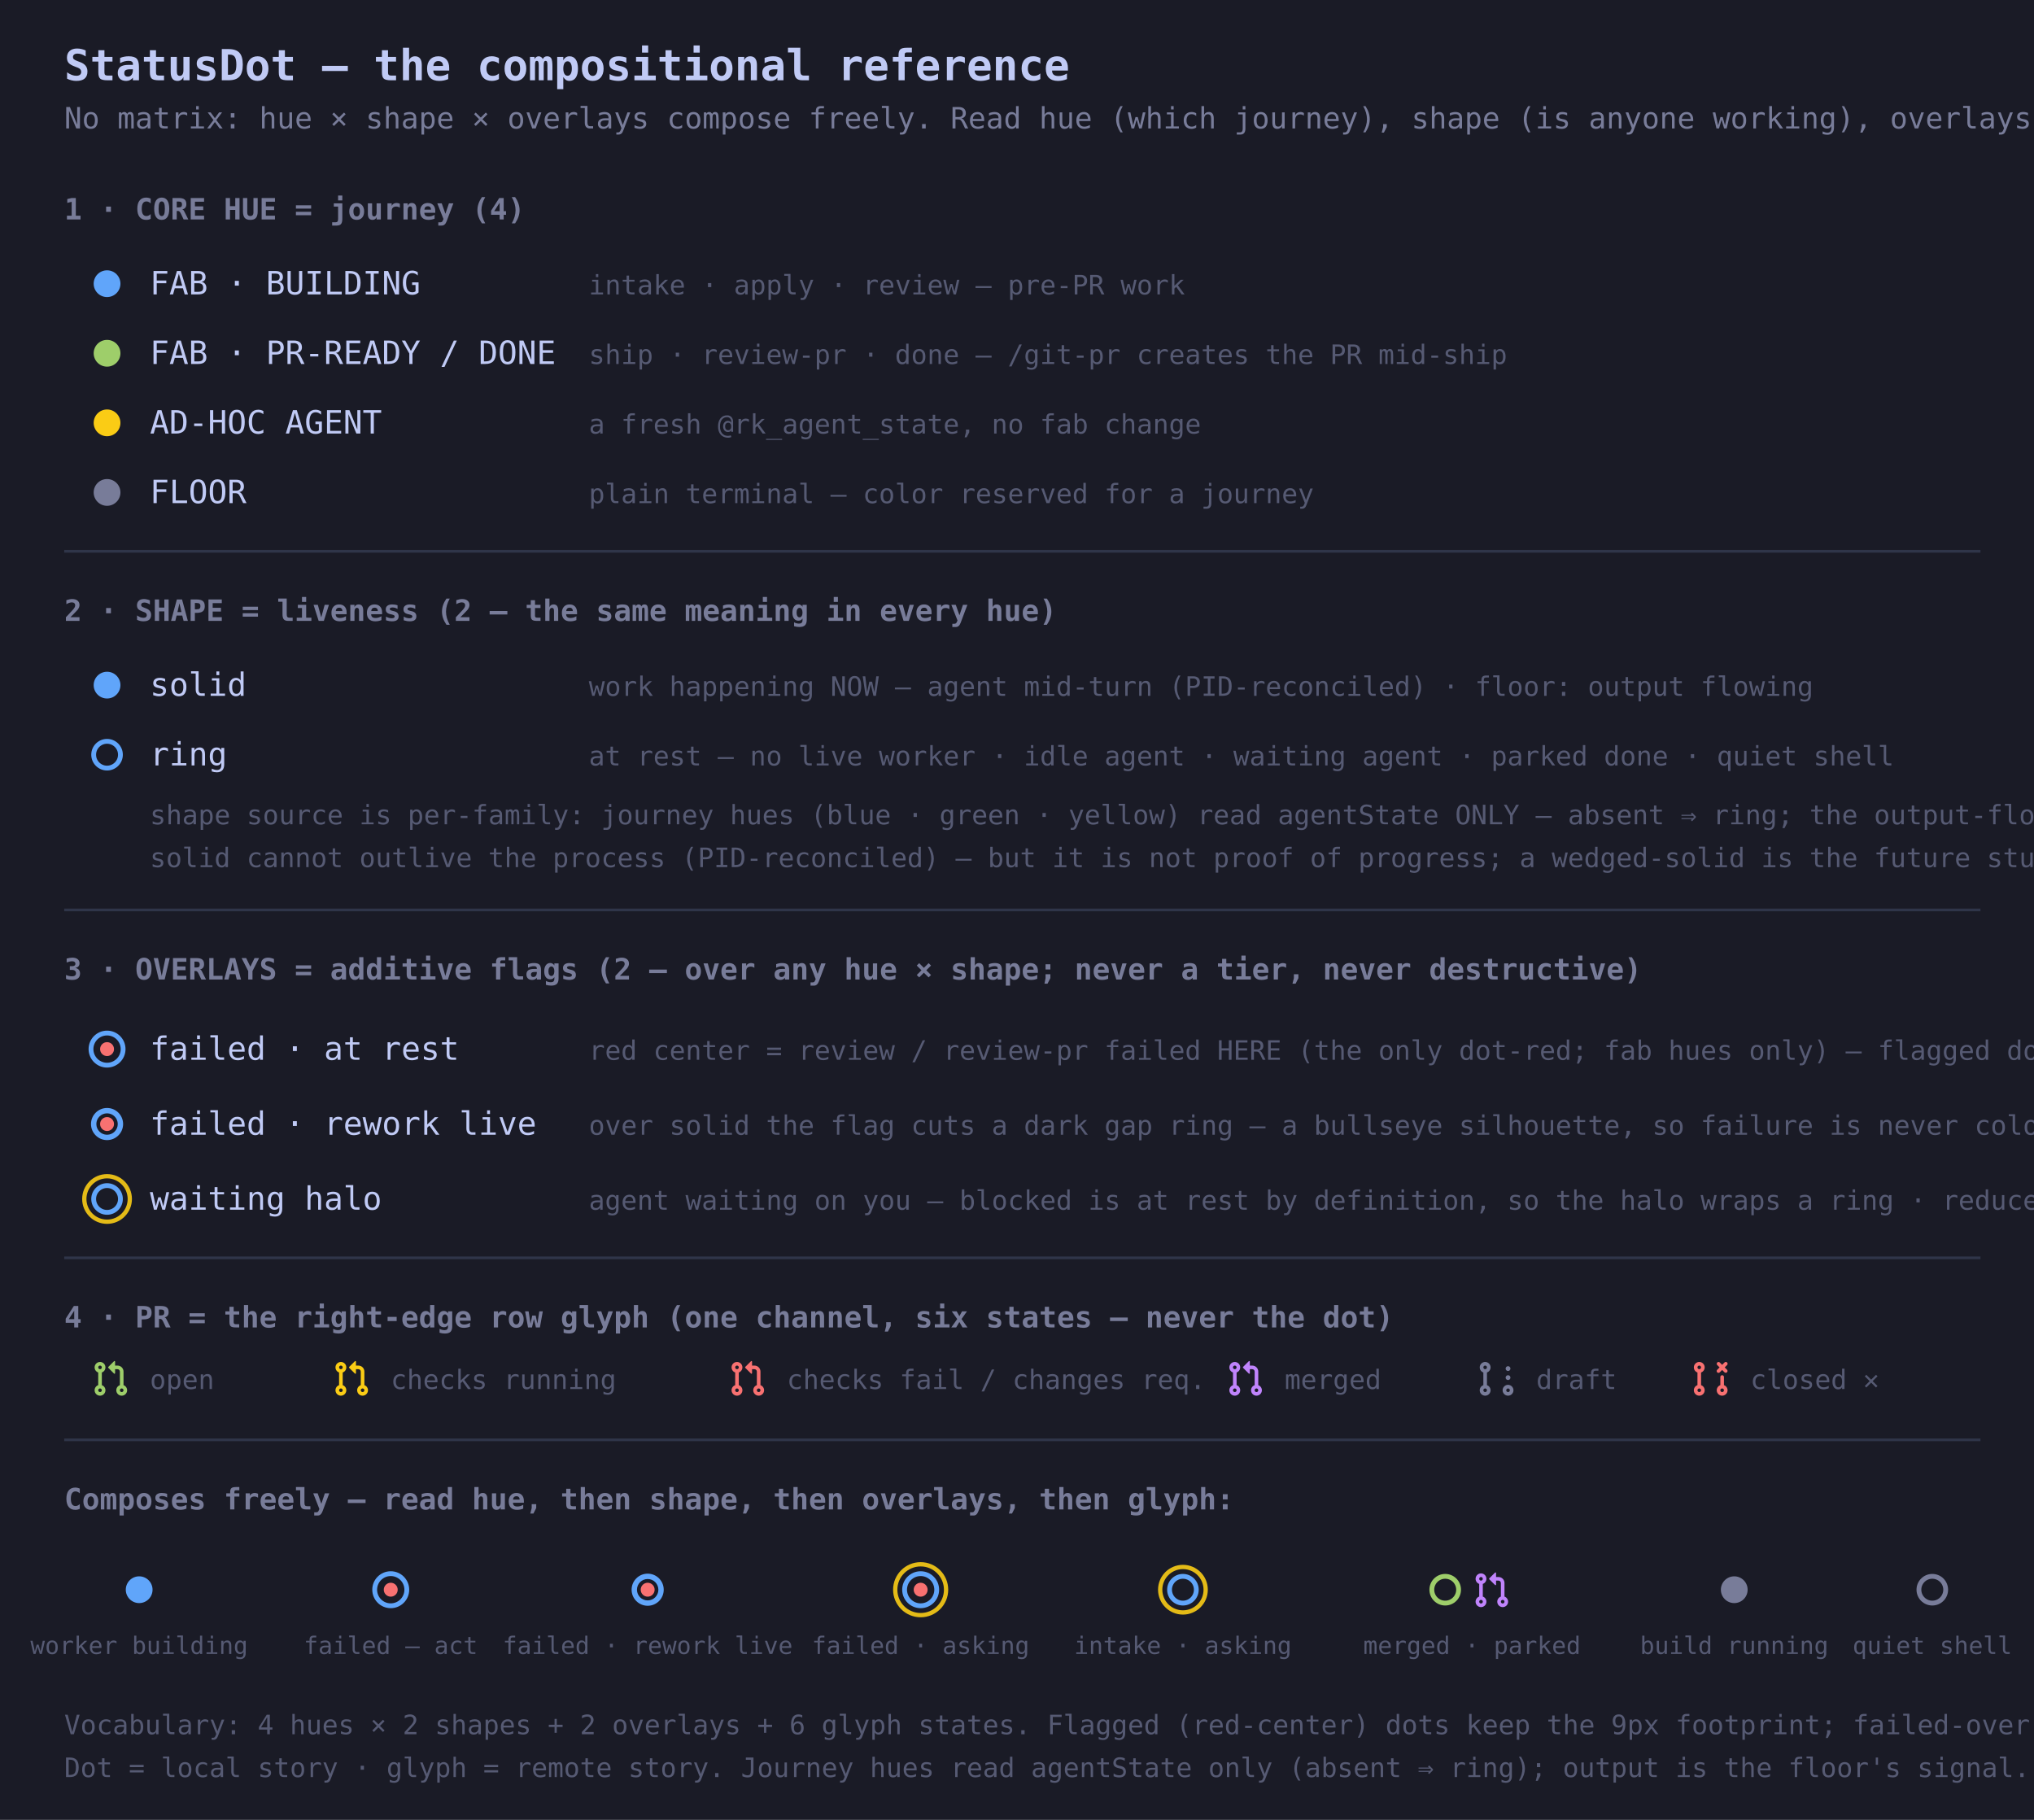
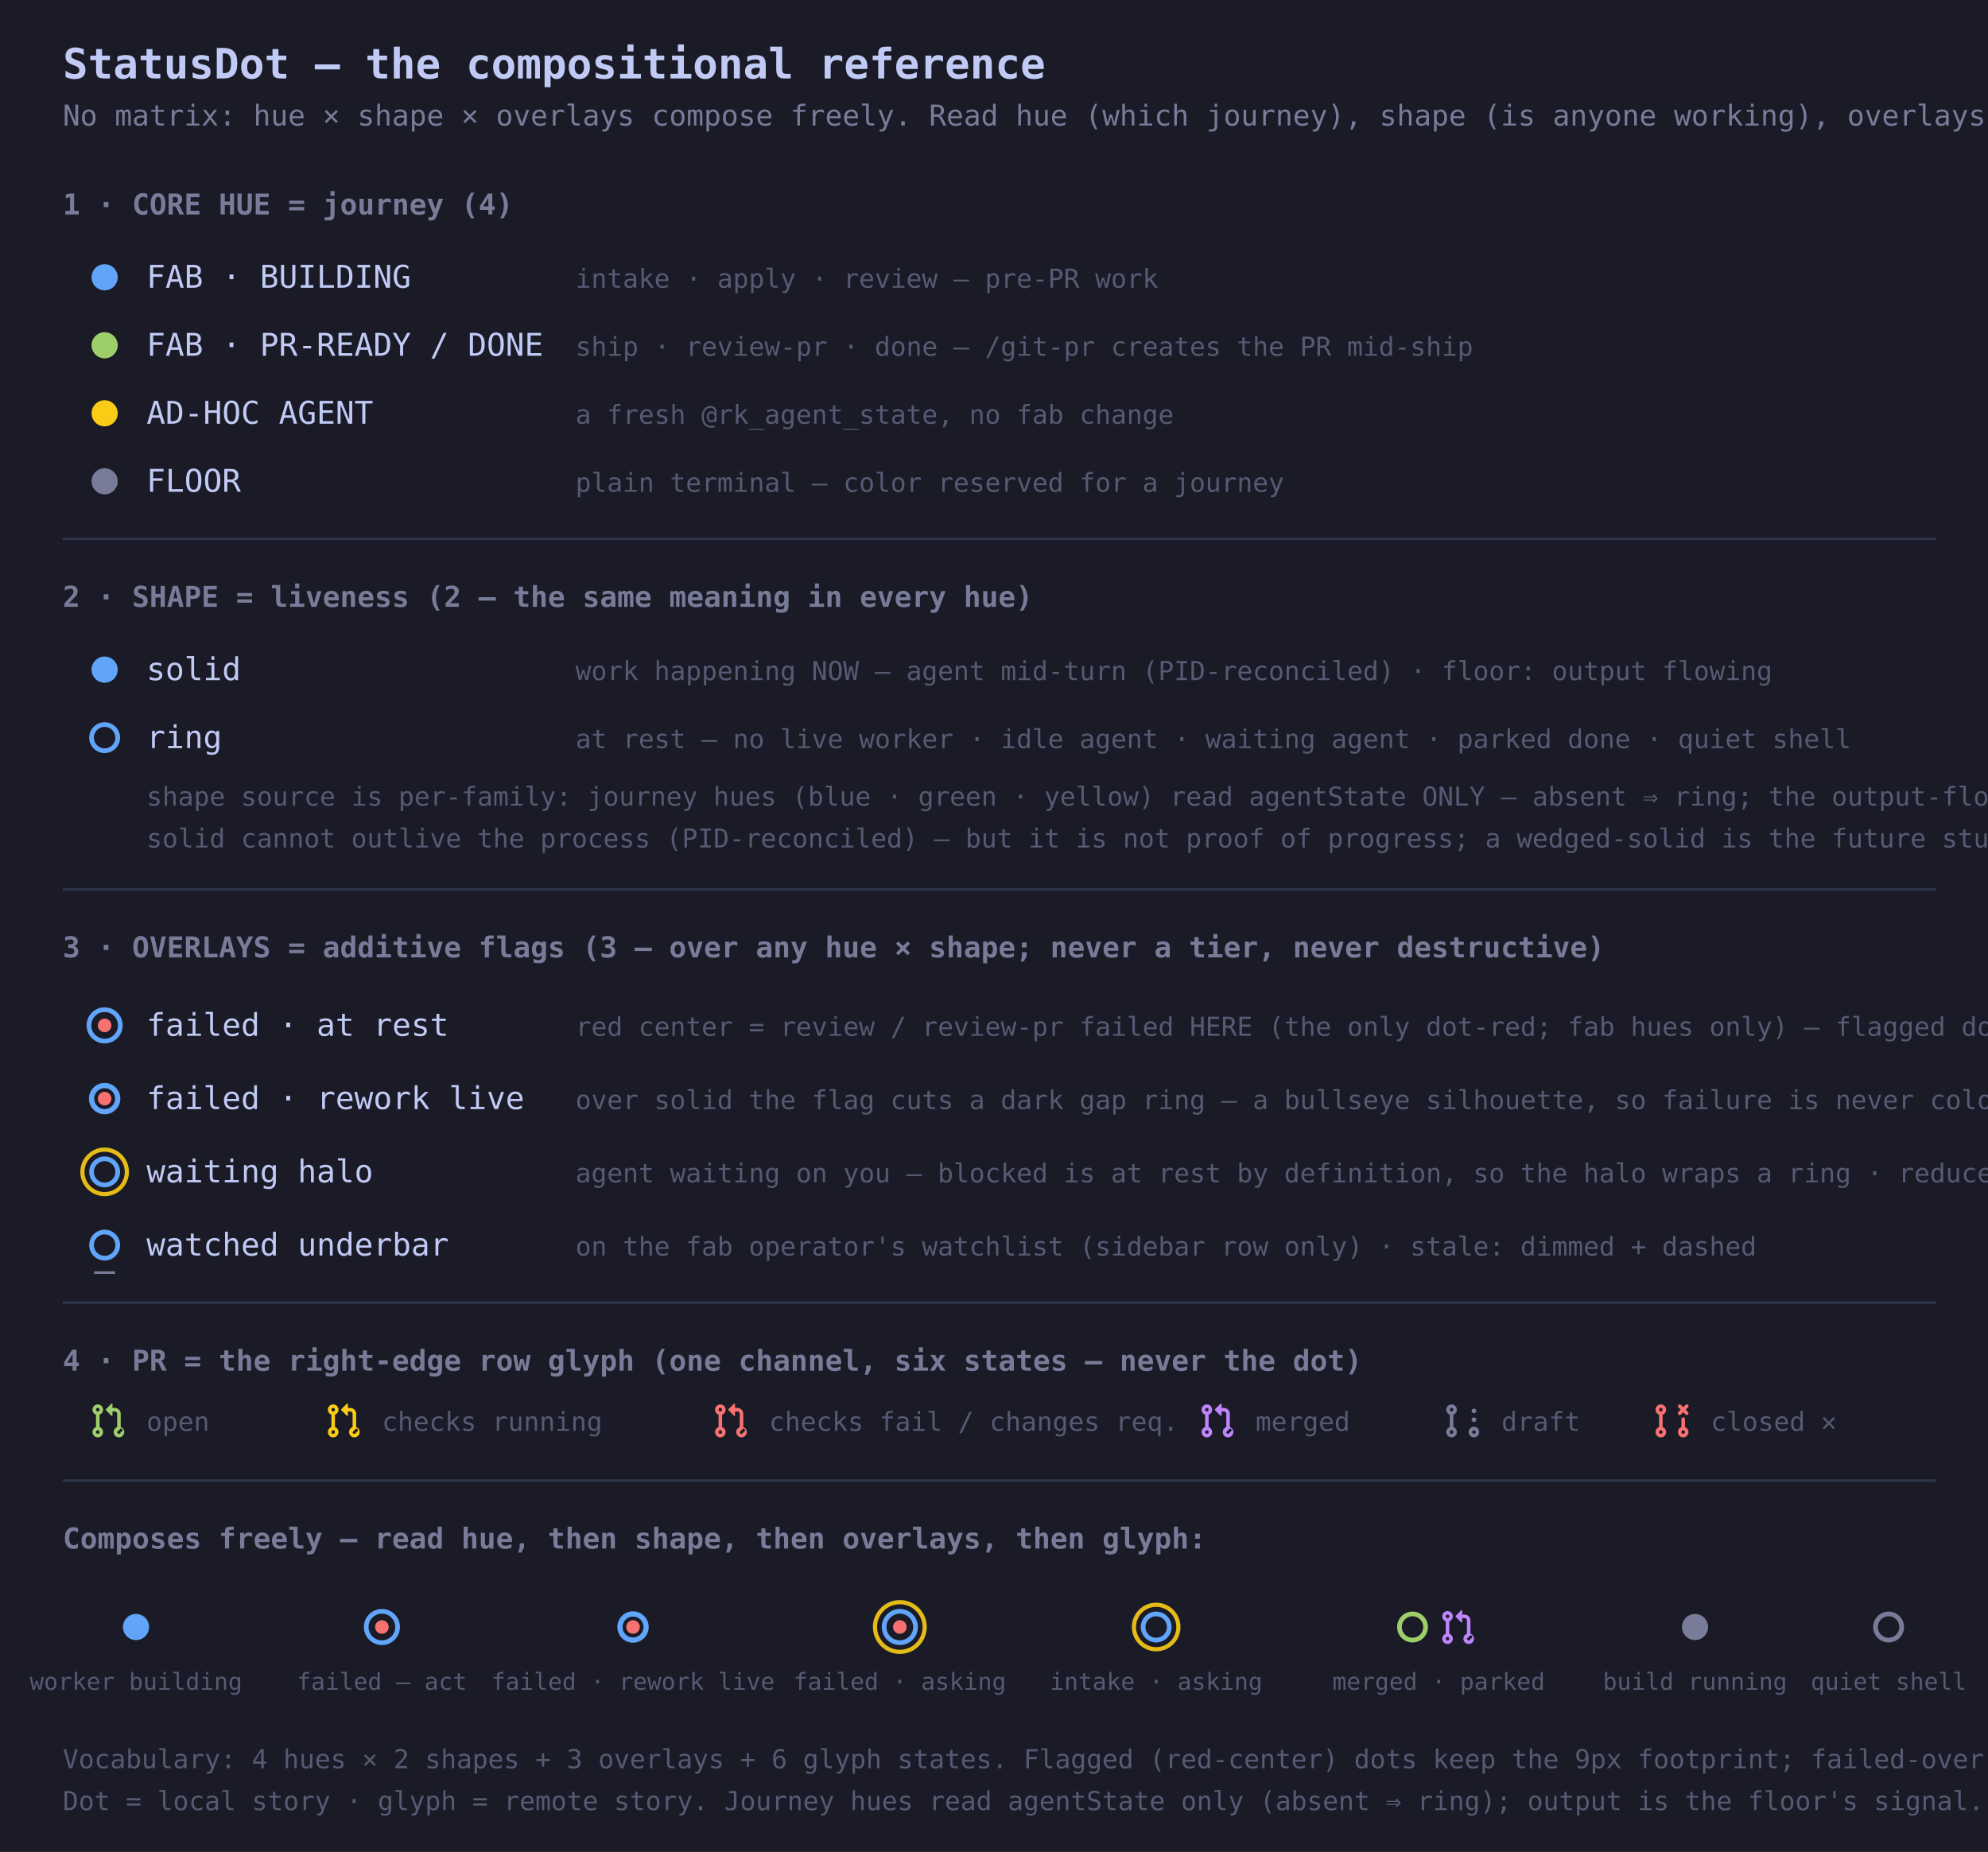
- <svg xmlns="http://www.w3.org/2000/svg" width="760" height="680" viewBox="0 0 760 680" font-family="ui-monospace, SFMono-Regular, Menlo, Consolas, monospace">
+ <svg xmlns="http://www.w3.org/2000/svg" width="760" height="708" viewBox="0 0 760 708" font-family="ui-monospace, SFMono-Regular, Menlo, Consolas, monospace">
  <defs>
    <path id="prClosedB" d="M3.25 1A2.25 2.25 0 0 1 4 5.372v5.256a2.251 2.251 0 1 1-1.5 0V5.372A2.251 2.251 0 0 1 3.25 1Zm9.5 5.5a.75.75 0 0 1 .75.75v3.378a2.251 2.251 0 1 1-1.5 0V7.25a.75.75 0 0 1 .75-.75Zm-2.03-5.273a.75.75 0 0 1 1.06 0l.97.97.97-.97a.748.748 0 0 1 1.265.332.75.75 0 0 1-.205.729l-.97.97.97.97a.751.751 0 0 1-.018 1.042.751.751 0 0 1-1.042.018l-.97-.97-.97.97a.749.749 0 0 1-1.275-.326.749.749 0 0 1 .215-.734l.97-.97-.97-.97a.75.75 0 0 1 0-1.06ZM2.5 3.25a.75.75 0 1 0 1.5 0 .75.75 0 0 0-1.5 0ZM3.25 12a.75.75 0 1 0 0 1.5.75.75 0 0 0 0-1.5Zm9.5 0a.75.75 0 1 0 0 1.5.75.75 0 0 0 0-1.5Z" />
    <path id="prDraftB" fill-rule="evenodd" d="M3.25 1A2.25 2.25 0 0 1 4 5.372v5.256a2.251 2.251 0 1 1-1.5 0V5.372A2.251 2.251 0 0 1 3.25 1ZM2.5 3.25a.75.75 0 1 0 1.5 0 .75.75 0 0 0-1.5 0ZM3.25 12a.75.75 0 1 0 0 1.5.75.75 0 0 0 0-1.5ZM12.75 10.5a2.25 2.25 0 1 1 0 4.5 2.25 2.25 0 0 1 0-4.5ZM12.75 12a.75.75 0 1 0 0 1.5.75.75 0 0 0 0-1.5ZM12.75 2.75a1 1 0 1 1 0 2 1 1 0 0 1 0-2ZM12.75 6.5a1 1 0 1 1 0 2 1 1 0 0 1 0-2Z" />
-     <path id="prB" d="M1.5 3.25a2.25 2.25 0 1 1 3 2.122v5.256a2.251 2.251 0 1 1-1.5 0V5.372A2.25 2.25 0 0 1 1.5 3.25Zm5.677-.177L9.573.677A.25.25 0 0 1 10 .854V2.5h1A2.5 2.5 0 0 1 13.5 5v5.628a2.251 2.251 0 1 1-1.5 0V5a1 1 0 0 0-1-1h-1v1.646a.25.25 0 0 1-.427.177L7.177 3.427a.25.25 0 0 1 0-.354ZM3.75 2.5a.75.75 0 1 0 0 1.5.75.75 0 0 0 0-1.5Zm0 9.5a.75.75 0 1 0 0 1.5.75.75 0 0 0 0-1.5Zm8.25.75a.75.75 0 1 0 1.5 0 .75.75 0 0 0-1.5 0Z" />
+     <path id="prB" d="M1.5 3.25a2.25 2.25 0 1 1 3 2.122v5.256a2.251 2.251 0 1 1-1.5 0V5.372A2.25 2.25 0 0 1 1.5 3.25Zm5.677-.177L9.573.677A.25.25 0 0 1 10 .854V2.5h1A2.5 2.5 0 0 1 13.5 5v5.628a2.251 2.251 0 1 1-1.5 0V5a1 1 0 0 0-1-1h-1v1.646a.25.25 0 0 1-.427.177L7.177 3.427a.25.25 0 0 1 0-.354ZM3.75 2.5a.75.75 0 1 0 0 1.5.75.75 0 0 0 0-1.5Zm0 9.5a.75.75 0 1 0 0 1.5.75.75 0 0 0 0-1.5Zm8.25.75a.75.75 0 1 0 1.5 0 .75.75 0 0 0 0-1.5Z" />
  </defs>
-   <rect x="0" y="0" width="760" height="680" fill="#1a1b26" />
+   <rect x="0" y="0" width="760" height="708" fill="#1a1b26" />
  <text x="24" y="30" font-size="16" font-weight="700" fill="#c0caf5">StatusDot — the compositional reference</text>
-   <text x="24" y="48" font-size="11" fill="#787c99">No matrix: hue × shape × overlays compose freely. Read hue (which journey), shape (is anyone working), overlays (failed · waiting), glyph (PR).</text>
+   <text x="24" y="48" font-size="11" fill="#787c99">No matrix: hue × shape × overlays compose freely. Read hue (which journey), shape (is anyone working), overlays (failed · waiting · watched), glyph (PR).</text>
  <text x="24" y="82" font-size="11" font-weight="700" fill="#787c99">1 · CORE HUE = journey (4)</text>
  <circle cx="40" cy="106" r="5" fill="#60a5fa" />
  <text x="56" y="110" font-size="12" fill="#c0caf5">FAB · BUILDING</text>
  <text x="220" y="110" font-size="10" fill="#565a73">intake · apply · review — pre-PR work</text>
  <circle cx="40" cy="132" r="5" fill="#9ece6a" />
  <text x="56" y="136" font-size="12" fill="#c0caf5">FAB · PR-READY / DONE</text>
  <text x="220" y="136" font-size="10" fill="#565a73">ship · review-pr · done — /git-pr creates the PR mid-ship</text>
  <circle cx="40" cy="158" r="5" fill="#facc15" />
  <text x="56" y="162" font-size="12" fill="#c0caf5">AD-HOC AGENT</text>
  <text x="220" y="162" font-size="10" fill="#565a73">a fresh @rk_agent_state, no fab change</text>
  <circle cx="40" cy="184" r="5" fill="#787c99" />
  <text x="56" y="188" font-size="12" fill="#c0caf5">FLOOR</text>
  <text x="220" y="188" font-size="10" fill="#565a73">plain terminal — color reserved for a journey</text>
  <line x1="24" y1="206" x2="740" y2="206" stroke="#2f3549" stroke-width="1" />
  <text x="24" y="232" font-size="11" font-weight="700" fill="#787c99">2 · SHAPE = liveness (2 — the same meaning in every hue)</text>
  <circle cx="40" cy="256" r="5" fill="#60a5fa" />
  <text x="56" y="260" font-size="12" fill="#c0caf5">solid</text>
  <text x="220" y="260" font-size="10" fill="#565a73">work happening NOW — agent mid-turn (PID-reconciled) · floor: output flowing</text>
  <circle cx="40" cy="282" r="5" fill="none" stroke="#60a5fa" stroke-width="1.8" />
  <text x="56" y="286" font-size="12" fill="#c0caf5">ring</text>
  <text x="220" y="286" font-size="10" fill="#565a73">at rest — no live worker · idle agent · waiting agent · parked done · quiet shell</text>
  <text x="56" y="308" font-size="10" fill="#565a73">shape source is per-family: journey hues (blue · green · yellow) read agentState ONLY — absent ⇒ ring; the output-flowing fallback is the gray floor's alone</text>
  <text x="56" y="324" font-size="10" fill="#565a73">solid cannot outlive the process (PID-reconciled) — but it is not proof of progress; a wedged-solid is the future stuck overlay's case</text>
  <line x1="24" y1="340" x2="740" y2="340" stroke="#2f3549" stroke-width="1" />
-   <text x="24" y="366" font-size="11" font-weight="700" fill="#787c99">3 · OVERLAYS = additive flags (2 — over any hue × shape; never a tier, never destructive)</text>
+   <text x="24" y="366" font-size="11" font-weight="700" fill="#787c99">3 · OVERLAYS = additive flags (3 — over any hue × shape; never a tier, never destructive)</text>
  <circle cx="40" cy="392" r="6" fill="none" stroke="#60a5fa" stroke-width="1.8" />
  <circle cx="40" cy="392" r="2.6" fill="#f87171" />
  <text x="56" y="396" font-size="12" fill="#c0caf5">failed · at rest</text>
  <text x="220" y="396" font-size="10" fill="#565a73">red center = review / review-pr failed HERE (the only dot-red; fab hues only) — flagged dots keep the 9px footprint</text>
  <circle cx="40" cy="420" r="6" fill="#60a5fa" />
  <circle cx="40" cy="420" r="4" fill="#1a1b26" />
  <circle cx="40" cy="420" r="2.6" fill="#f87171" />
  <text x="56" y="424" font-size="12" fill="#c0caf5">failed · rework live</text>
  <text x="220" y="424" font-size="10" fill="#565a73">over solid the flag cuts a dark gap ring — a bullseye silhouette, so failure is never color alone</text>
  <circle cx="40" cy="448" r="8.5" fill="none" stroke="#facc15" stroke-width="1.6" opacity="0.9" />
  <circle cx="40" cy="448" r="5" fill="none" stroke="#60a5fa" stroke-width="1.8" />
  <text x="56" y="452" font-size="12" fill="#c0caf5">waiting halo</text>
  <text x="220" y="452" font-size="10" fill="#565a73">agent waiting on you — blocked is at rest by definition, so the halo wraps a ring · reduced-motion: static</text>
-   <line x1="24" y1="470" x2="740" y2="470" stroke="#2f3549" stroke-width="1" />
-   <text x="24" y="496" font-size="11" font-weight="700" fill="#787c99">4 · PR = the right-edge row glyph (one channel, six states — never the dot)</text>
-   <g fill="#9ece6a" transform="translate(34,508) scale(0.9)">
+   <circle cx="40" cy="476" r="5" fill="none" stroke="#60a5fa" stroke-width="1.8" />
+   <rect x="36" y="486" width="8" height="1" fill="#787c99" />
+   <text x="56" y="480" font-size="12" fill="#c0caf5">watched underbar</text>
+   <text x="220" y="480" font-size="10" fill="#565a73">on the fab operator's watchlist (sidebar row only) · stale: dimmed + dashed</text>
+   <line x1="24" y1="498" x2="740" y2="498" stroke="#2f3549" stroke-width="1" />
+   <text x="24" y="524" font-size="11" font-weight="700" fill="#787c99">4 · PR = the right-edge row glyph (one channel, six states — never the dot)</text>
+   <g fill="#9ece6a" transform="translate(34,536) scale(0.9)">
    <use href="#prB" />
  </g>
-   <text x="56" y="519" font-size="10" fill="#565a73">open</text>
-   <g fill="#facc15" transform="translate(124,508) scale(0.9)">
+   <text x="56" y="547" font-size="10" fill="#565a73">open</text>
+   <g fill="#facc15" transform="translate(124,536) scale(0.9)">
    <use href="#prB" />
  </g>
-   <text x="146" y="519" font-size="10" fill="#565a73">checks running</text>
-   <g fill="#f87171" transform="translate(272,508) scale(0.9)">
+   <text x="146" y="547" font-size="10" fill="#565a73">checks running</text>
+   <g fill="#f87171" transform="translate(272,536) scale(0.9)">
    <use href="#prB" />
  </g>
-   <text x="294" y="519" font-size="10" fill="#565a73">checks fail / changes req.</text>
-   <g fill="#c084fc" transform="translate(458,508) scale(0.9)">
+   <text x="294" y="547" font-size="10" fill="#565a73">checks fail / changes req.</text>
+   <g fill="#c084fc" transform="translate(458,536) scale(0.9)">
    <use href="#prB" />
  </g>
-   <text x="480" y="519" font-size="10" fill="#565a73">merged</text>
-   <g fill="#787c99" transform="translate(552,508) scale(0.9)">
+   <text x="480" y="547" font-size="10" fill="#565a73">merged</text>
+   <g fill="#787c99" transform="translate(552,536) scale(0.9)">
    <use href="#prDraftB" />
  </g>
-   <text x="574" y="519" font-size="10" fill="#565a73">draft</text>
-   <g fill="#f87171" transform="translate(632,508) scale(0.9)">
+   <text x="574" y="547" font-size="10" fill="#565a73">draft</text>
+   <g fill="#f87171" transform="translate(632,536) scale(0.9)">
    <use href="#prClosedB" />
  </g>
-   <text x="654" y="519" font-size="10" fill="#565a73">closed ✕</text>
-   <line x1="24" y1="538" x2="740" y2="538" stroke="#2f3549" stroke-width="1" />
-   <text x="24" y="564" font-size="11" font-weight="700" fill="#787c99">Composes freely — read hue, then shape, then overlays, then glyph:</text>
-   <circle cx="52" cy="594" r="5" fill="#60a5fa" />
-   <text x="52" y="618" font-size="9" fill="#565a73" text-anchor="middle">worker building</text>
-   <circle cx="146" cy="594" r="6" fill="none" stroke="#60a5fa" stroke-width="1.8" />
-   <circle cx="146" cy="594" r="2.6" fill="#f87171" />
-   <text x="146" y="618" font-size="9" fill="#565a73" text-anchor="middle">failed — act</text>
-   <circle cx="242" cy="594" r="6" fill="#60a5fa" />
-   <circle cx="242" cy="594" r="4" fill="#1a1b26" />
-   <circle cx="242" cy="594" r="2.6" fill="#f87171" />
-   <text x="242" y="618" font-size="9" fill="#565a73" text-anchor="middle">failed · rework live</text>
-   <circle cx="344" cy="594" r="9.5" fill="none" stroke="#facc15" stroke-width="1.6" opacity="0.9" />
-   <circle cx="344" cy="594" r="6" fill="none" stroke="#60a5fa" stroke-width="1.8" />
-   <circle cx="344" cy="594" r="2.6" fill="#f87171" />
-   <text x="344" y="618" font-size="9" fill="#565a73" text-anchor="middle">failed · asking</text>
-   <circle cx="442" cy="594" r="8.5" fill="none" stroke="#facc15" stroke-width="1.6" opacity="0.9" />
-   <circle cx="442" cy="594" r="5" fill="none" stroke="#60a5fa" stroke-width="1.8" />
-   <text x="442" y="618" font-size="9" fill="#565a73" text-anchor="middle">intake · asking</text>
-   <circle cx="540" cy="594" r="5" fill="none" stroke="#9ece6a" stroke-width="1.8" />
-   <g fill="#c084fc" transform="translate(550,587) scale(0.9)">
+   <text x="654" y="547" font-size="10" fill="#565a73">closed ✕</text>
+   <line x1="24" y1="566" x2="740" y2="566" stroke="#2f3549" stroke-width="1" />
+   <text x="24" y="592" font-size="11" font-weight="700" fill="#787c99">Composes freely — read hue, then shape, then overlays, then glyph:</text>
+   <circle cx="52" cy="622" r="5" fill="#60a5fa" />
+   <text x="52" y="646" font-size="9" fill="#565a73" text-anchor="middle">worker building</text>
+   <circle cx="146" cy="622" r="6" fill="none" stroke="#60a5fa" stroke-width="1.8" />
+   <circle cx="146" cy="622" r="2.6" fill="#f87171" />
+   <text x="146" y="646" font-size="9" fill="#565a73" text-anchor="middle">failed — act</text>
+   <circle cx="242" cy="622" r="6" fill="#60a5fa" />
+   <circle cx="242" cy="622" r="4" fill="#1a1b26" />
+   <circle cx="242" cy="622" r="2.6" fill="#f87171" />
+   <text x="242" y="646" font-size="9" fill="#565a73" text-anchor="middle">failed · rework live</text>
+   <circle cx="344" cy="622" r="9.5" fill="none" stroke="#facc15" stroke-width="1.6" opacity="0.9" />
+   <circle cx="344" cy="622" r="6" fill="none" stroke="#60a5fa" stroke-width="1.8" />
+   <circle cx="344" cy="622" r="2.6" fill="#f87171" />
+   <text x="344" y="646" font-size="9" fill="#565a73" text-anchor="middle">failed · asking</text>
+   <circle cx="442" cy="622" r="8.5" fill="none" stroke="#facc15" stroke-width="1.6" opacity="0.9" />
+   <circle cx="442" cy="622" r="5" fill="none" stroke="#60a5fa" stroke-width="1.8" />
+   <text x="442" y="646" font-size="9" fill="#565a73" text-anchor="middle">intake · asking</text>
+   <circle cx="540" cy="622" r="5" fill="none" stroke="#9ece6a" stroke-width="1.8" />
+   <g fill="#c084fc" transform="translate(550,615) scale(0.9)">
    <use href="#prB" />
  </g>
-   <text x="550" y="618" font-size="9" fill="#565a73" text-anchor="middle">merged · parked</text>
-   <circle cx="648" cy="594" r="5" fill="#787c99" />
-   <text x="648" y="618" font-size="9" fill="#565a73" text-anchor="middle">build running</text>
-   <circle cx="722" cy="594" r="5" fill="none" stroke="#787c99" stroke-width="1.8" />
-   <text x="722" y="618" font-size="9" fill="#565a73" text-anchor="middle">quiet shell</text>
-   <text x="24" y="648" font-size="10" fill="#565a73">Vocabulary: 4 hues × 2 shapes + 2 overlays + 6 glyph states. Flagged (red-center) dots keep the 9px footprint; failed-over-solid is a bullseye — silhouette, never color alone.</text>
-   <text x="24" y="664" font-size="10" fill="#565a73">Dot = local story · glyph = remote story. Journey hues read agentState only (absent ⇒ ring); output is the floor's signal. waiting = ring + halo.</text>
+   <text x="550" y="646" font-size="9" fill="#565a73" text-anchor="middle">merged · parked</text>
+   <circle cx="648" cy="622" r="5" fill="#787c99" />
+   <text x="648" y="646" font-size="9" fill="#565a73" text-anchor="middle">build running</text>
+   <circle cx="722" cy="622" r="5" fill="none" stroke="#787c99" stroke-width="1.8" />
+   <text x="722" y="646" font-size="9" fill="#565a73" text-anchor="middle">quiet shell</text>
+   <text x="24" y="676" font-size="10" fill="#565a73">Vocabulary: 4 hues × 2 shapes + 3 overlays + 6 glyph states. Flagged (red-center) dots keep the 9px footprint; failed-over-solid is a bullseye — silhouette, never color alone.</text>
+   <text x="24" y="692" font-size="10" fill="#565a73">Dot = local story · glyph = remote story. Journey hues read agentState only (absent ⇒ ring); output is the floor's signal. waiting = ring + halo.</text>
</svg>
